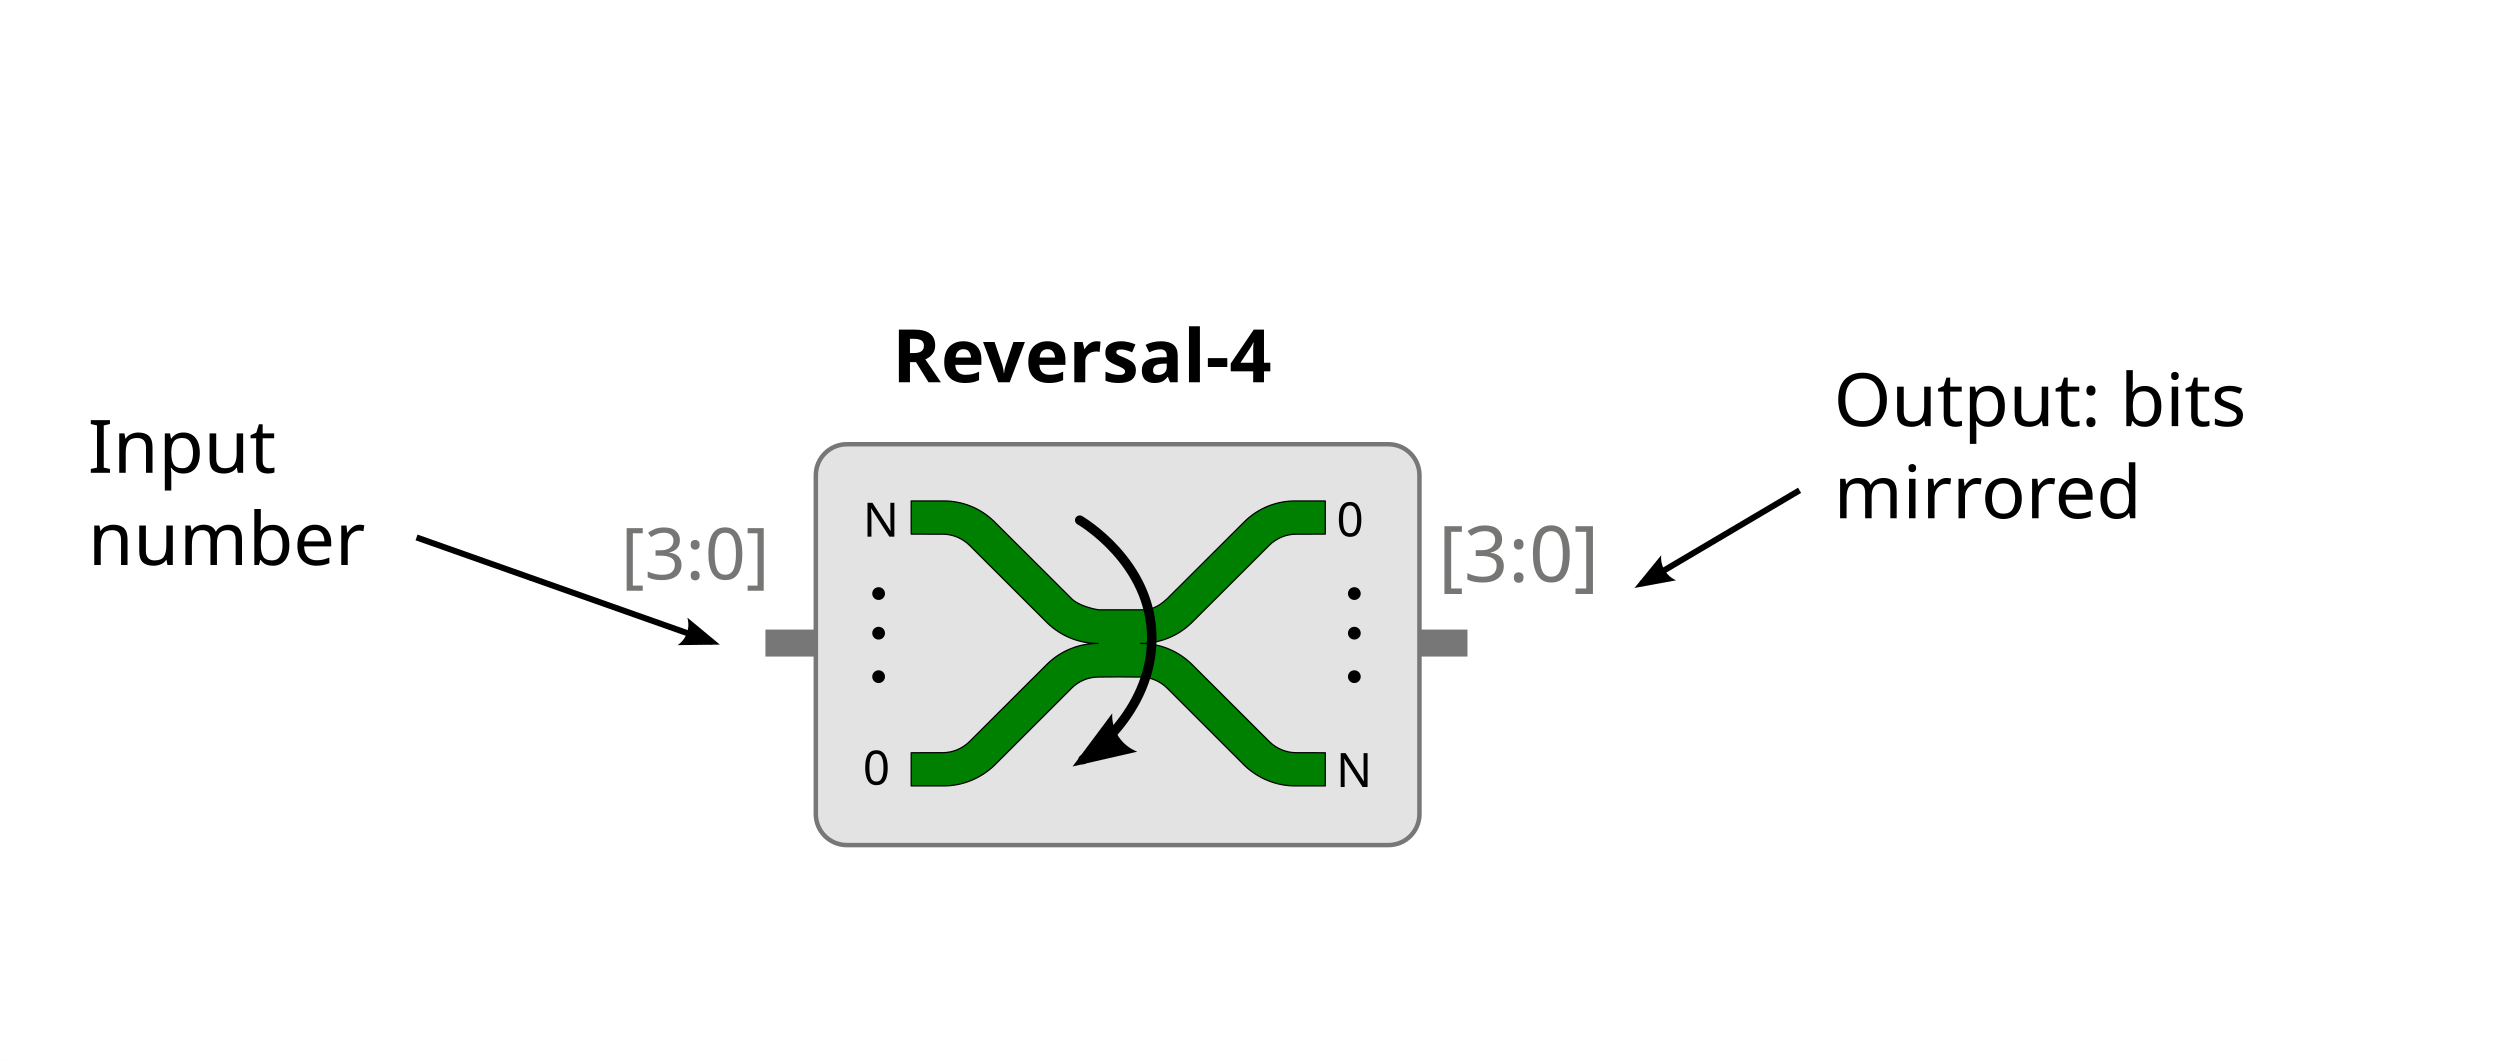
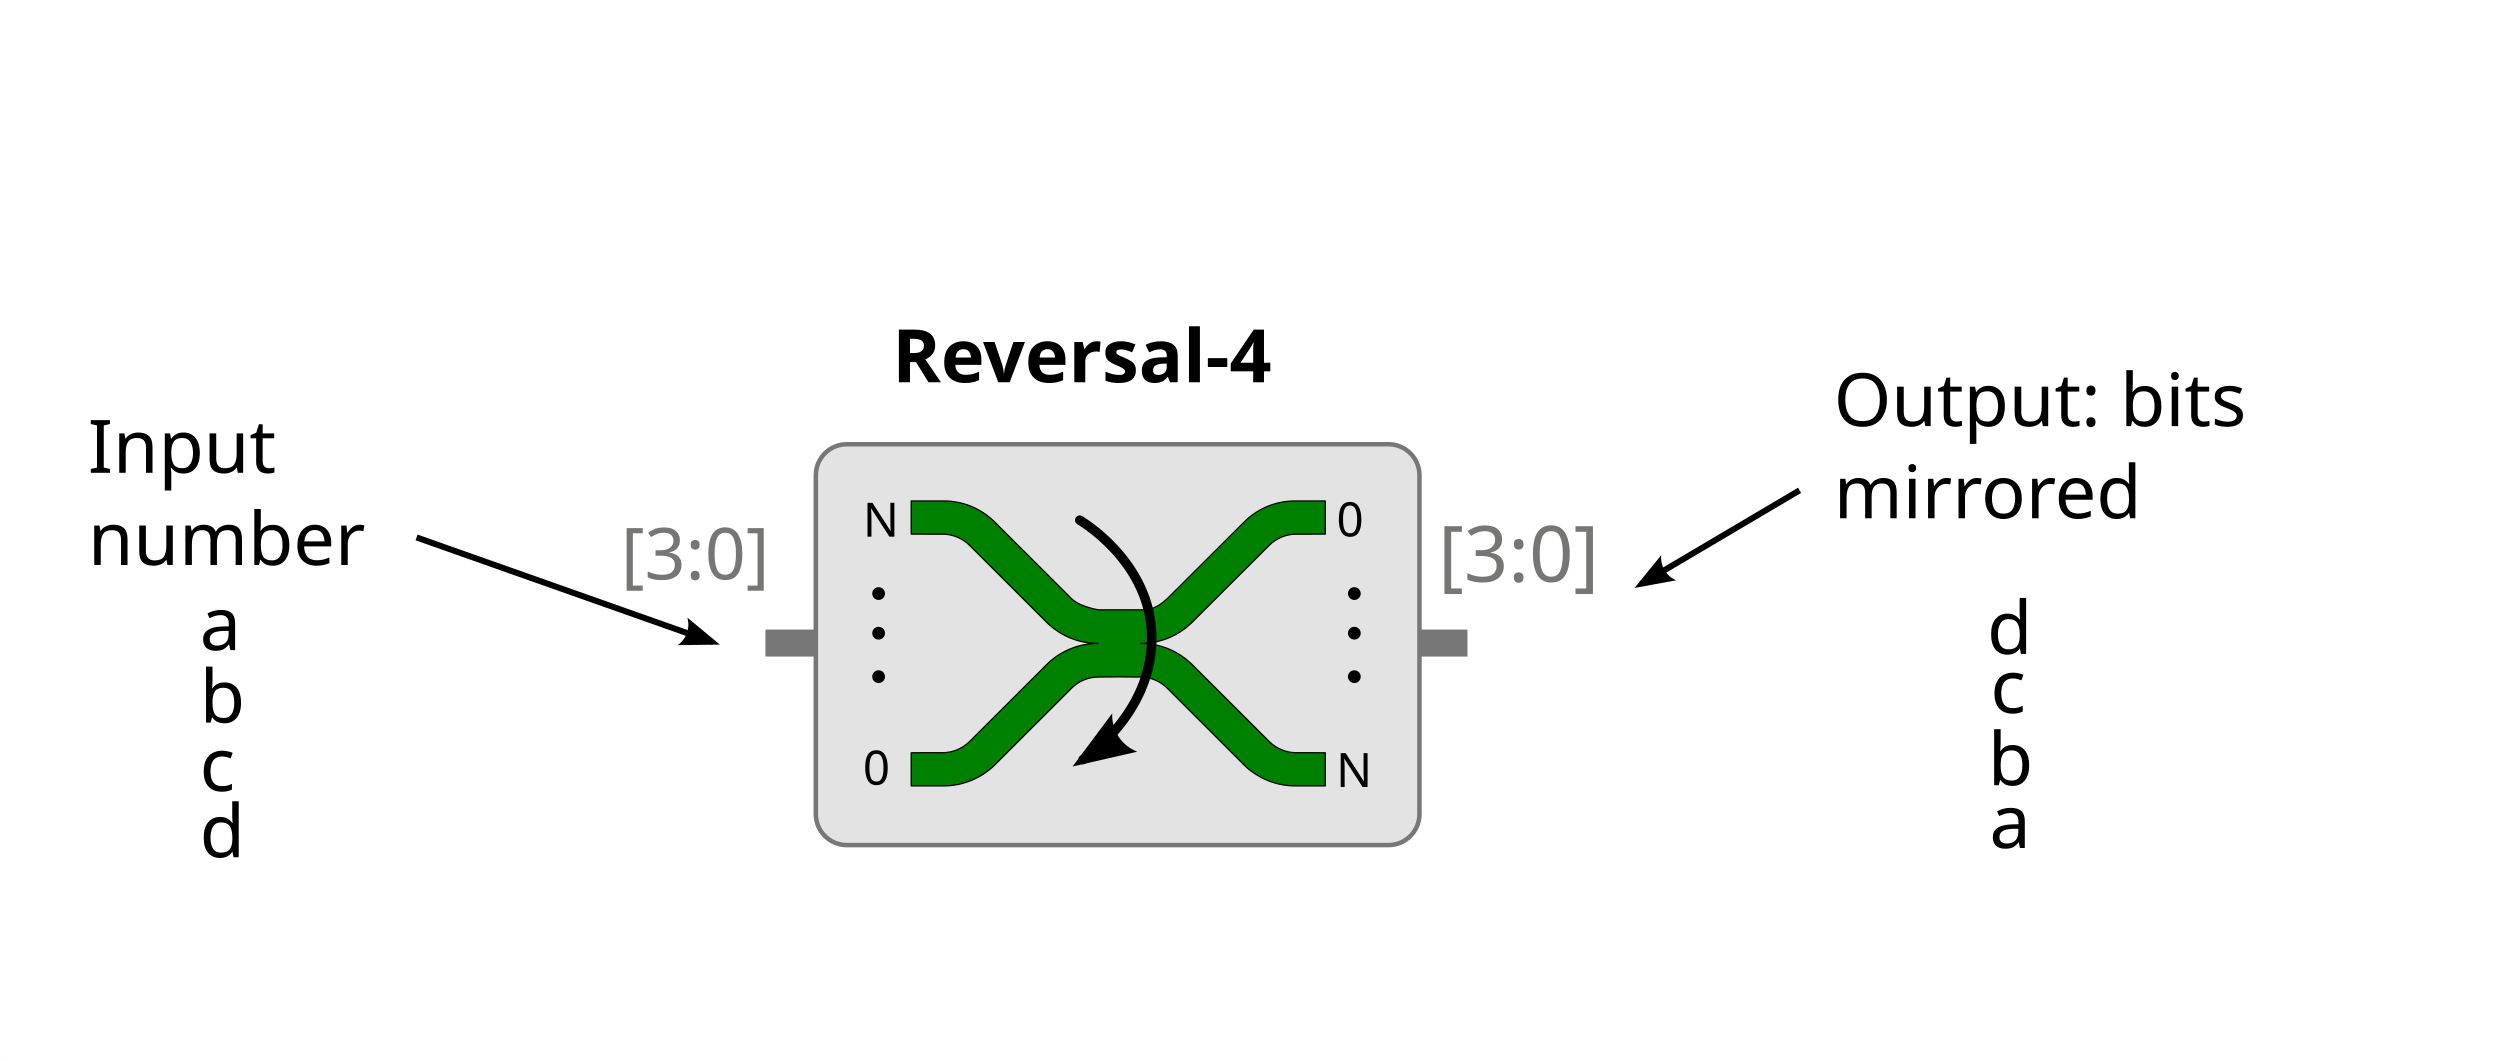
<svg xmlns="http://www.w3.org/2000/svg" width="271.298mm" height="115.128mm" viewBox="0 0 271.298 115.128" version="1.1" id="svg5">
  <defs id="defs2">
    <marker style="overflow:visible" id="Arrow2Mend" refX="0" refY="0" orient="auto">
      <path transform="scale(-0.6)" d="M 8.719,4.034 -2.207,0.016 8.719,-4.002 c -1.745,2.372 -1.735,5.617 -6e-7,8.035 z" style="fill:context-stroke;fill-rule:evenodd;stroke-width:0.625;stroke-linejoin:round" id="path7223" />
    </marker>
    <marker style="overflow:visible" id="Arrow2Mstart" refX="0" refY="0" orient="auto">
      <path transform="scale(0.6)" d="M 8.719,4.034 -2.207,0.016 8.719,-4.002 c -1.745,2.372 -1.735,5.617 -6e-7,8.035 z" style="fill:context-stroke;fill-rule:evenodd;stroke-width:0.625;stroke-linejoin:round" id="path6635" />
    </marker>
    <marker style="overflow:visible" id="Arrow2Mend-6" refX="0" refY="0" orient="auto">
      <path transform="scale(-0.6)" d="M 8.719,4.034 -2.207,0.016 8.719,-4.002 c -1.745,2.372 -1.735,5.617 -6e-7,8.035 z" style="fill:context-stroke;fill-rule:evenodd;stroke-width:0.625;stroke-linejoin:round" id="path7223-1" />
    </marker>
    <marker style="overflow:visible" id="Arrow2Mend-6-7" refX="0" refY="0" orient="auto">
      <path transform="scale(-0.6)" d="M 8.719,4.034 -2.207,0.016 8.719,-4.002 c -1.745,2.372 -1.735,5.617 -6e-7,8.035 z" style="fill:context-stroke;fill-rule:evenodd;stroke-width:0.625;stroke-linejoin:round" id="path7223-1-5" />
    </marker>
    <marker style="overflow:visible" id="Arrow2Mend-9" refX="0" refY="0" orient="auto">
      <path transform="scale(-0.6)" d="M 8.719,4.034 -2.207,0.016 8.719,-4.002 c -1.745,2.372 -1.735,5.617 -6e-7,8.035 z" style="fill:context-stroke;fill-rule:evenodd;stroke-width:0.625;stroke-linejoin:round" id="path7223-2" />
    </marker>
    <marker style="overflow:visible" id="Arrow2Mstart-3" refX="0" refY="0" orient="auto">
      <path transform="scale(0.6)" d="M 8.719,4.034 -2.207,0.016 8.719,-4.002 c -1.745,2.372 -1.735,5.617 -6e-7,8.035 z" style="fill:context-stroke;fill-rule:evenodd;stroke-width:0.625;stroke-linejoin:round" id="path6635-6" />
    </marker>
    <marker style="overflow:visible" id="Arrow2Mend-7" refX="0" refY="0" orient="auto">
      <path transform="scale(-0.6)" d="M 8.719,4.034 -2.207,0.016 8.719,-4.002 c -1.745,2.372 -1.735,5.617 -6e-7,8.035 z" style="fill:context-stroke;fill-rule:evenodd;stroke-width:0.625;stroke-linejoin:round" id="path6638" />
    </marker>
    <marker style="overflow:visible" id="Arrow2Mstart-5" refX="0" refY="0" orient="auto">
      <path transform="scale(0.6)" d="M 8.719,4.034 -2.207,0.016 8.719,-4.002 c -1.745,2.372 -1.735,5.617 -6e-7,8.035 z" style="fill:context-stroke;fill-rule:evenodd;stroke-width:0.625;stroke-linejoin:round" id="path6635-3" />
    </marker>
    <marker style="overflow:visible" id="Arrow2Mend-5" refX="0" refY="0" orient="auto">
      <path transform="scale(-0.6)" d="M 8.719,4.034 -2.207,0.016 8.719,-4.002 c -1.745,2.372 -1.735,5.617 -6e-7,8.035 z" style="fill:context-stroke;fill-rule:evenodd;stroke-width:0.625;stroke-linejoin:round" id="path6638-6" />
    </marker>
    <marker style="overflow:visible" id="Arrow2Mstart-1" refX="0" refY="0" orient="auto">
      <path transform="scale(0.6)" d="M 8.719,4.034 -2.207,0.016 8.719,-4.002 c -1.745,2.372 -1.735,5.617 -6e-7,8.035 z" style="fill:context-stroke;fill-rule:evenodd;stroke-width:0.625;stroke-linejoin:round" id="path6635-2" />
    </marker>
    <marker style="overflow:visible" id="Arrow2Mend-70" refX="0" refY="0" orient="auto">
      <path transform="scale(-0.6)" d="M 8.719,4.034 -2.207,0.016 8.719,-4.002 c -1.745,2.372 -1.735,5.617 -6e-7,8.035 z" style="fill:context-stroke;fill-rule:evenodd;stroke-width:0.625;stroke-linejoin:round" id="path6638-9" />
    </marker>
  </defs>
  <g id="layer2" transform="translate(-31.74762,-23.97123)" style="display:inline">
    <rect style="fill:#ffffff;stroke-width:0.211" id="rect17249" width="271.298" height="115.128" x="31.748" y="23.971" />
    <g id="layer2-3" style="display:inline;opacity:1" transform="matrix(0.6147748,0,0,0.6147748,107.2095,17.92077)">
      <rect ry="5.47" y="88.259" x="21.261" height="70.756" width="106.551" id="rect861" style="display:inline;fill:#e3e3e3;fill-opacity:1;stroke:#777777;stroke-width:0.794;stroke-linejoin:round;stroke-miterlimit:4;stroke-dasharray:none;stroke-opacity:1" />
      <path id="path865-2-1-2" d="M 20.947,123.354 H 12.367" style="display:inline;fill:none;stroke:#777777;stroke-width:4.763;stroke-linecap:butt;stroke-linejoin:miter;stroke-miterlimit:4;stroke-dasharray:none;stroke-opacity:1" />
      <text xml:space="preserve" style="font-style:normal;font-weight:normal;font-size:12.669px;line-height:1.25;font-family:sans-serif;display:inline;fill:#767675;fill-opacity:1;stroke:none;stroke-width:0.285" x="-13.149" y="112.118" id="text844">
        <tspan id="tspan842" x="-13.149" y="112.118" style="fill:#767675;fill-opacity:1;stroke-width:0.285">[3:0]</tspan>
      </text>
      <text xml:space="preserve" style="font-style:normal;font-weight:normal;font-size:13.721px;line-height:1.25;font-family:sans-serif;display:inline;opacity:1;fill:#767675;fill-opacity:1;stroke:none;stroke-width:0.309" x="131.127" y="112.526" id="text844-9">
        <tspan id="tspan842-3" x="131.127" y="112.526" style="fill:#767675;fill-opacity:1;stroke-width:0.309">[3:0]</tspan>
      </text>
      <path id="path871-60" d="m 136.287,123.354 h -8.58" style="display:inline;fill:none;stroke:#777777;stroke-width:4.763;stroke-linecap:butt;stroke-linejoin:miter;stroke-miterlimit:4;stroke-dasharray:none;stroke-opacity:1" />
      <g id="layer1-1" transform="matrix(0.7922213,0,0,0.7922213,10.99892,13.58564)">
        <g id="g834-6" transform="matrix(0.2822222,0,0,0.2822222,10.2024,106.7498)">
          <g id="layer1-3-2" style="display:inline" transform="translate(-184.1305,-190.8362)" />
          <g id="layer2-9-6" style="display:inline" transform="translate(-184.1305,-190.8362)" />
        </g>
        <g id="g842-1" transform="matrix(-0.2822222,0,0,0.2822222,197.6516,106.7498)">
          <g id="g836-8" style="display:inline" transform="translate(-184.1305,-190.8362)" />
          <g id="g840-7" style="display:inline" transform="translate(-184.1305,-190.8362)">
            <path id="path838-9" style="display:inline;opacity:1;fill:#008000;fill-opacity:1;stroke:#000000;stroke-width:1;stroke-linecap:round;stroke-linejoin:round;stroke-miterlimit:4;stroke-dasharray:none;stroke-dashoffset:0;stroke-opacity:1" d="m 582.502,277.293 c -8.012,0.043 -13.325,-1.305 -21.353,-8.814 v 2e-5 l -61.147,-60.938 c -10.684,-10.455 -25.034,-16.244 -39.959,-16.205 h -23.69 v 26.186 l 22.777,0.046 c 8.012,-0.043 15.705,3.133 21.47,8.81 l 61.448,61.314 c 10.718,10.384 25.068,16.173 39.993,16.139 -14.925,-0.033 -29.275,5.756 -39.993,16.139 l -61.448,61.314 c -5.764,5.678 -13.458,8.853 -21.47,8.81 l -22.777,0.046 v 26.186 h 23.69 c 14.925,0.039 29.463,-5.9 40.204,-16.28 l 60.902,-60.863 c 5.648,-5.681 13.341,-8.857 21.347,-8.81 l 17.838,-0.114 14.968,0.114 c 8.006,-0.047 15.699,3.128 21.347,8.81 l 60.902,60.863 c 10.741,10.38 25.279,16.319 40.204,16.28 h 25.522 v -26.186 l -24.609,-0.046 c -8.012,0.043 -15.705,-3.133 -21.47,-8.81 l -61.448,-61.314 c -10.718,-10.384 -25.068,-16.173 -39.993,-16.139 14.925,0.033 29.275,-5.756 39.993,-16.139 l 61.448,-61.314 c 5.764,-5.678 13.458,-8.853 21.47,-8.81 l 24.609,-0.046 v -26.186 h -25.522 c -14.925,-0.039 -29.275,5.75 -39.959,16.205 l -61.147,60.938 v -2e-5 c 0,0 -5.458,6.206 -21.353,8.814 H 600.333 Z" />
          </g>
        </g>
        <text xml:space="preserve" style="font-style:normal;font-weight:normal;font-size:10.583px;line-height:1.25;font-family:sans-serif;letter-spacing:0px;word-spacing:0px;fill:#000000;fill-opacity:1;stroke:none;stroke-width:0.265" x="23.439" y="114.85" id="text2571-2">
          <tspan id="tspan2569-0" style="stroke-width:0.265" x="23.439" y="114.85">N</tspan>
        </text>
        <text xml:space="preserve" style="font-style:normal;font-weight:normal;font-size:10.583px;line-height:1.25;font-family:sans-serif;letter-spacing:0px;word-spacing:0px;fill:#000000;fill-opacity:1;stroke:none;stroke-width:0.265" x="23.439" y="170.11" id="text3645-2">
          <tspan id="tspan3643-3" style="stroke-width:0.265" x="23.439" y="170.11">0</tspan>
        </text>
        <text xml:space="preserve" style="font-style:normal;font-weight:normal;font-size:10.583px;line-height:1.25;font-family:sans-serif;letter-spacing:0px;word-spacing:0px;fill:#000000;fill-opacity:1;stroke:none;stroke-width:0.265" x="128.876" y="170.632" id="text6181-7">
          <tspan id="tspan6179-5" style="stroke-width:0.265" x="128.876" y="170.632">N</tspan>
        </text>
        <text xml:space="preserve" style="font-style:normal;font-weight:normal;font-size:10.583px;line-height:1.25;font-family:sans-serif;letter-spacing:0px;word-spacing:0px;fill:#000000;fill-opacity:1;stroke:none;stroke-width:0.265" x="128.971" y="114.787" id="text6185-9">
          <tspan id="tspan6183-2" style="stroke-width:0.265" x="128.971" y="114.787">0</tspan>
        </text>
        <circle style="fill:#000000;stroke:#000000;stroke-width:0.794;stroke-linecap:round" id="path6209-2" cx="26.945" cy="127.531" r="1.026" />
        <circle style="fill:#000000;stroke:#000000;stroke-width:0.794;stroke-linecap:round" id="circle6313-8" cx="26.945" cy="136.356" r="1.026" />
        <circle style="fill:#000000;stroke:#000000;stroke-width:0.794;stroke-linecap:round" id="circle6315-9" cx="26.945" cy="146.045" r="1.026" />
        <path style="fill:none;stroke:#000000;stroke-width:2.117;stroke-linecap:round;stroke-linejoin:miter;stroke-miterlimit:4;stroke-dasharray:none;stroke-opacity:1;marker-start:url(#Arrow2Mstart-1)" d="m 72.497,164.514 c 0,0 15.314,-9.98 15.314,-27.036 0,-17.055 -16.059,-26.302 -16.059,-26.302" id="path6514-7" />
        <circle style="fill:#000000;stroke:#000000;stroke-width:0.794;stroke-linecap:round" id="circle1781-3" cx="132.943" cy="127.531" r="1.026" />
        <circle style="fill:#000000;stroke:#000000;stroke-width:0.794;stroke-linecap:round" id="circle1783-6" cx="132.943" cy="136.356" r="1.026" />
        <circle style="fill:#000000;stroke:#000000;stroke-width:0.794;stroke-linecap:round" id="circle1785-1" cx="132.943" cy="146.045" r="1.026" />
      </g>
    </g>
  </g>
  <g id="layer1" transform="translate(-31.74762,-23.97123)" style="display:inline">
    <text xml:space="preserve" style="font-style:normal;font-weight:normal;font-size:8.002px;line-height:1.25;font-family:sans-serif;letter-spacing:0px;word-spacing:0px;fill:#000000;fill-opacity:1;stroke:none;stroke-width:0.2" x="128.574" y="65.457" id="text3278">
      <tspan id="tspan3276" style="font-style:normal;font-variant:normal;font-weight:bold;font-stretch:normal;font-family:sans-serif;-inkscape-font-specification:'sans-serif Bold';stroke-width:0.2" x="128.574" y="65.457">Reversal-4</tspan>
    </text>
    <text xml:space="preserve" style="font-style:normal;font-weight:normal;font-size:8.002px;line-height:1.25;font-family:sans-serif;letter-spacing:0px;word-spacing:0px;display:inline;fill:#000000;fill-opacity:1;stroke:none;stroke-width:0.2" x="230.745" y="70.212" id="text3278-6">
      <tspan style="stroke-width:0.2" x="230.745" y="70.212" id="tspan8864">Output: bits</tspan>
      <tspan style="stroke-width:0.2" x="230.745" y="80.214" id="tspan7713">mirrored</tspan>
    </text>
    <text xml:space="preserve" style="font-style:normal;font-weight:normal;font-size:8.002px;line-height:1.25;font-family:sans-serif;letter-spacing:0px;word-spacing:0px;display:inline;fill:#000000;fill-opacity:1;stroke:none;stroke-width:0.2" x="41.288" y="75.282" id="text3278-6-7">
      <tspan style="stroke-width:0.2" x="41.288" y="75.282" id="tspan12037">Input</tspan>
      <tspan style="stroke-width:0.2" x="41.288" y="85.285" id="tspan6497">number </tspan>
    </text>
    <path style="fill:none;stroke:#000000;stroke-width:0.657;stroke-linecap:butt;stroke-linejoin:miter;stroke-miterlimit:4;stroke-dasharray:none;stroke-opacity:1;marker-end:url(#Arrow2Mend)" d="M 76.951,82.294 109.049,93.64" id="path7194" />
    <path style="display:inline;fill:none;stroke:#000000;stroke-width:0.657;stroke-linecap:butt;stroke-linejoin:miter;stroke-miterlimit:4;stroke-dasharray:none;stroke-opacity:1;marker-end:url(#Arrow2Mend-6)" d="M 227.036,77.179 209.866,87.328" id="path7194-8" />
+     <text xml:space="preserve" style="font-style:normal;font-weight:normal;font-size:8.002px;line-height:1.25;font-family:sans-serif;letter-spacing:0px;word-spacing:0px;display:inline;fill:#000000;fill-opacity:1;stroke:none;stroke-width:0.2" x="53.419" y="94.52" id="text13207">
+       <tspan style="stroke-width:0.2" x="53.419" y="94.52" id="tspan13205">a</tspan>
+     </text>
+     <text xml:space="preserve" style="font-style:normal;font-weight:normal;font-size:8.002px;line-height:1.25;font-family:sans-serif;letter-spacing:0px;word-spacing:0px;display:inline;fill:#000000;fill-opacity:1;stroke:none;stroke-width:0.2" x="53.419" y="102.386" id="text16573">
+       <tspan style="stroke-width:0.2" x="53.419" y="102.386" id="tspan16571">b</tspan>
+     </text>
+     <text xml:space="preserve" style="font-style:normal;font-weight:normal;font-size:8.002px;line-height:1.25;font-family:sans-serif;letter-spacing:0px;word-spacing:0px;display:inline;fill:#000000;fill-opacity:1;stroke:none;stroke-width:0.2" x="53.419" y="109.811" id="text18893">
+       <tspan style="stroke-width:0.2" x="53.419" y="109.811" id="tspan18891">c</tspan>
+     </text>
+     <text xml:space="preserve" style="font-style:normal;font-weight:normal;font-size:8.002px;line-height:1.25;font-family:sans-serif;letter-spacing:0px;word-spacing:0px;display:inline;fill:#000000;fill-opacity:1;stroke:none;stroke-width:0.2" x="53.419" y="116.998" id="text21219">
+       <tspan style="stroke-width:0.2" x="53.419" y="116.998" id="tspan21217">d</tspan>
+     </text>
+     <text xml:space="preserve" style="font-style:normal;font-weight:normal;font-size:8.002px;line-height:1.25;font-family:sans-serif;letter-spacing:0px;word-spacing:0px;display:inline;fill:#000000;fill-opacity:1;stroke:none;stroke-width:0.2" x="247.633" y="115.994" id="text25904">
+       <tspan style="stroke-width:0.2" x="247.633" y="115.994" id="tspan25902">a</tspan>
+     </text>
+     <text xml:space="preserve" style="font-style:normal;font-weight:normal;font-size:8.002px;line-height:1.25;font-family:sans-serif;letter-spacing:0px;word-spacing:0px;display:inline;fill:#000000;fill-opacity:1;stroke:none;stroke-width:0.2" x="247.463" y="109.179" id="text25908">
+       <tspan style="stroke-width:0.2" x="247.463" y="109.179" id="tspan25906">b</tspan>
+     </text>
+     <text xml:space="preserve" style="font-style:normal;font-weight:normal;font-size:8.002px;line-height:1.25;font-family:sans-serif;letter-spacing:0px;word-spacing:0px;display:inline;fill:#000000;fill-opacity:1;stroke:none;stroke-width:0.2" x="247.75" y="101.343" id="text25912">
+       <tspan style="stroke-width:0.2" x="247.75" y="101.343" id="tspan25910">c</tspan>
+     </text>
+     <text xml:space="preserve" style="font-style:normal;font-weight:normal;font-size:8.002px;line-height:1.25;font-family:sans-serif;letter-spacing:0px;word-spacing:0px;display:inline;fill:#000000;fill-opacity:1;stroke:none;stroke-width:0.2" x="247.386" y="94.936" id="text25916">
+       <tspan style="stroke-width:0.2" x="247.386" y="94.936" id="tspan25914">d</tspan>
+     </text>
  </g>
  <style id="style263">.st0{display:none}.st1{fill:none;stroke:#000;stroke-width:.75;stroke-linejoin:round;stroke-miterlimit:10}.st2{fill:#010002}</style>
  <style id="style263-7">.st0{display:none}.st1{fill:none;stroke:#000;stroke-width:.75;stroke-linejoin:round;stroke-miterlimit:10}.st2{fill:#010002}</style>
  <style id="style263-8">.st0{display:none}.st1{fill:none;stroke:#000;stroke-width:.75;stroke-linejoin:round;stroke-miterlimit:10}.st2{fill:#010002}</style>
  <style id="style263-6">.st0{display:none}.st1{fill:none;stroke:#000;stroke-width:.75;stroke-linejoin:round;stroke-miterlimit:10}.st2{fill:#010002}</style>
  <style id="style263-5">.st0{display:none}.st1{fill:none;stroke:#000;stroke-width:.75;stroke-linejoin:round;stroke-miterlimit:10}.st2{fill:#010002}</style>
  <style id="style263-1">.st0{display:none}.st1{fill:none;stroke:#000;stroke-width:.75;stroke-linejoin:round;stroke-miterlimit:10}.st2{fill:#010002}</style>
  <style id="style263-6-2">.st0{display:none}.st1{fill:none;stroke:#000;stroke-width:.75;stroke-linejoin:round;stroke-miterlimit:10}.st2{fill:#010002}</style>
  <style id="style263-60">.st0{display:none}.st1{fill:none;stroke:#000;stroke-width:.75;stroke-linejoin:round;stroke-miterlimit:10}.st2{fill:#010002}</style>
  <style id="style263-87">.st0{display:none}.st1{fill:none;stroke:#000;stroke-width:.75;stroke-linejoin:round;stroke-miterlimit:10}.st2{fill:#010002}</style>
  <style id="style263-75">.st0{display:none}.st1{fill:none;stroke:#000;stroke-width:.75;stroke-linejoin:round;stroke-miterlimit:10}.st2{fill:#010002}</style>
  <style id="style263-12">.st0{display:none}.st1{fill:none;stroke:#000;stroke-width:.75;stroke-linejoin:round;stroke-miterlimit:10}.st2{fill:#010002}</style>
  <style id="style263-6-7">.st0{display:none}.st1{fill:none;stroke:#000;stroke-width:.75;stroke-linejoin:round;stroke-miterlimit:10}.st2{fill:#010002}</style>
  <style id="style263-3">.st0{display:none}.st1{fill:none;stroke:#000;stroke-width:.75;stroke-linejoin:round;stroke-miterlimit:10}.st2{fill:#010002}</style>
  <style id="style263-6-5">.st0{display:none}.st1{fill:none;stroke:#000;stroke-width:.75;stroke-linejoin:round;stroke-miterlimit:10}.st2{fill:#010002}</style>
  <style id="style263-2">.st0{display:none}.st1{fill:none;stroke:#000;stroke-width:.75;stroke-linejoin:round;stroke-miterlimit:10}.st2{fill:#010002}</style>
  <style id="style263-6-70">.st0{display:none}.st1{fill:none;stroke:#000;stroke-width:.75;stroke-linejoin:round;stroke-miterlimit:10}.st2{fill:#010002}</style>
  <style id="style263-5-9">.st0{display:none}.st1{fill:none;stroke:#000;stroke-width:.75;stroke-linejoin:round;stroke-miterlimit:10}.st2{fill:#010002}</style>
  <style id="style263-29">.st0{display:none}.st1{fill:none;stroke:#000;stroke-width:.75;stroke-linejoin:round;stroke-miterlimit:10}.st2{fill:#010002}</style>
  <style id="style263-6-3">.st0{display:none}.st1{fill:none;stroke:#000;stroke-width:.75;stroke-linejoin:round;stroke-miterlimit:10}.st2{fill:#010002}</style>
  <style id="style263-5-1">.st0{display:none}.st1{fill:none;stroke:#000;stroke-width:.75;stroke-linejoin:round;stroke-miterlimit:10}.st2{fill:#010002}</style>
</svg>
